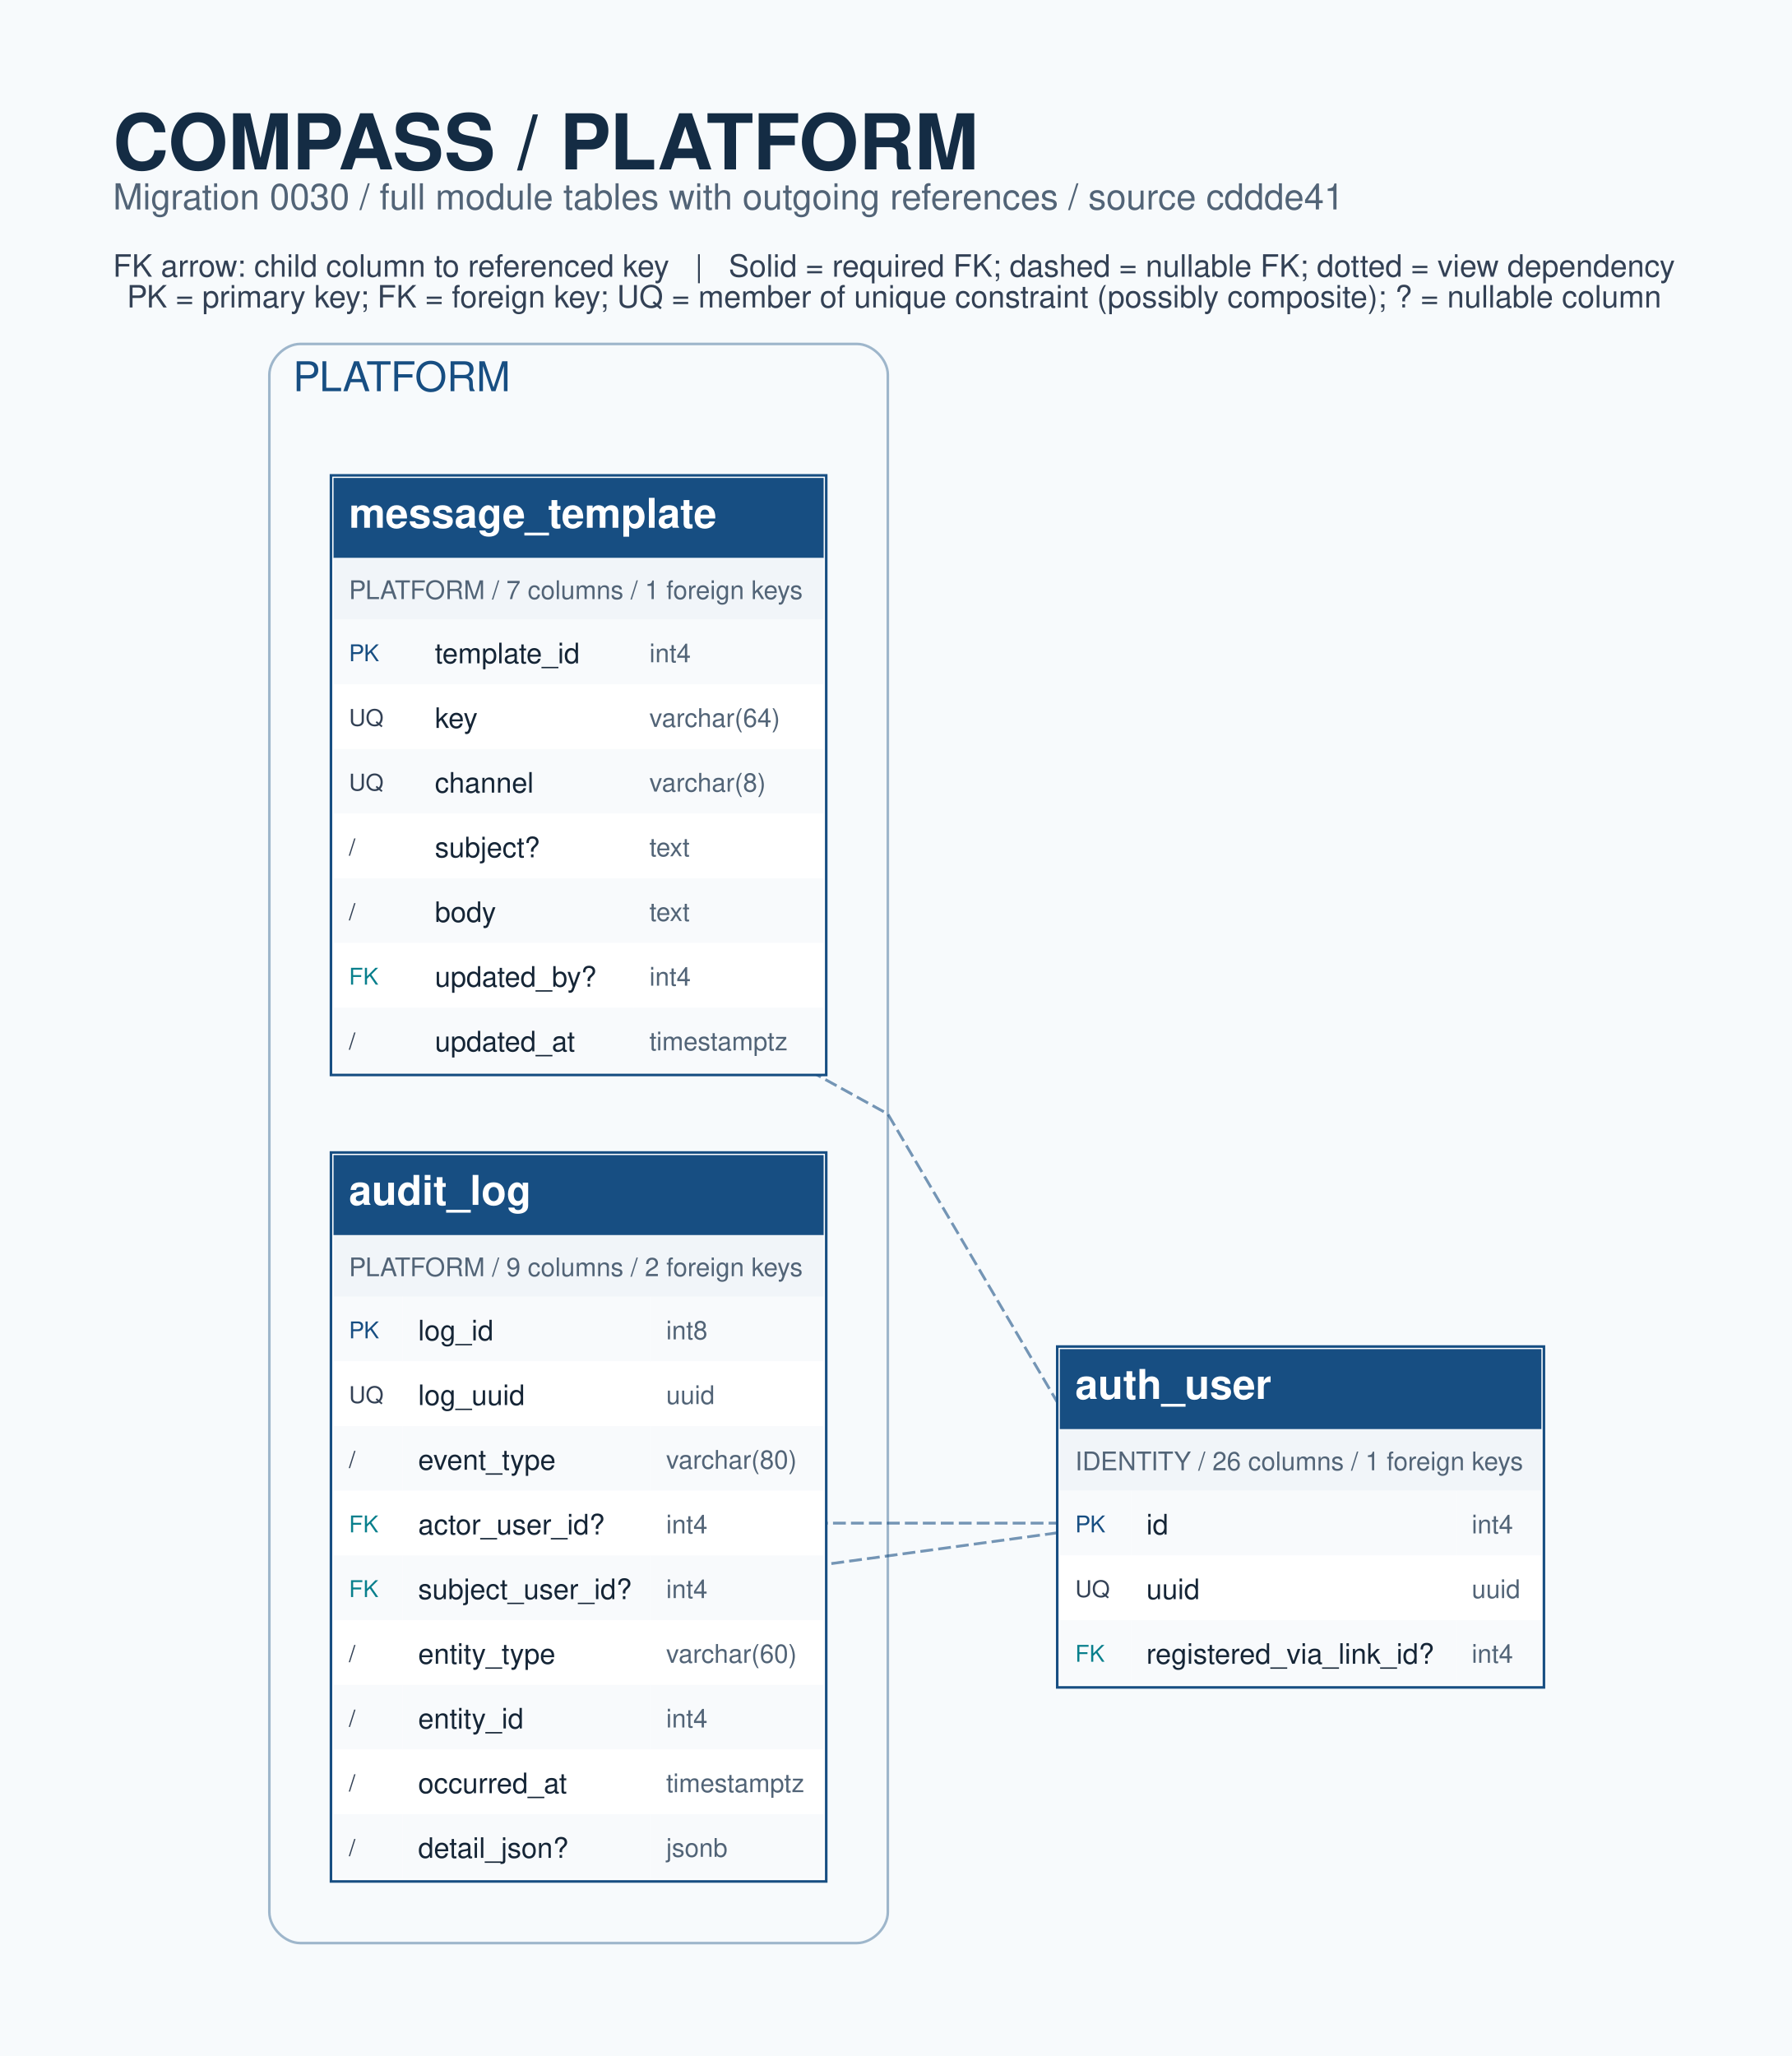
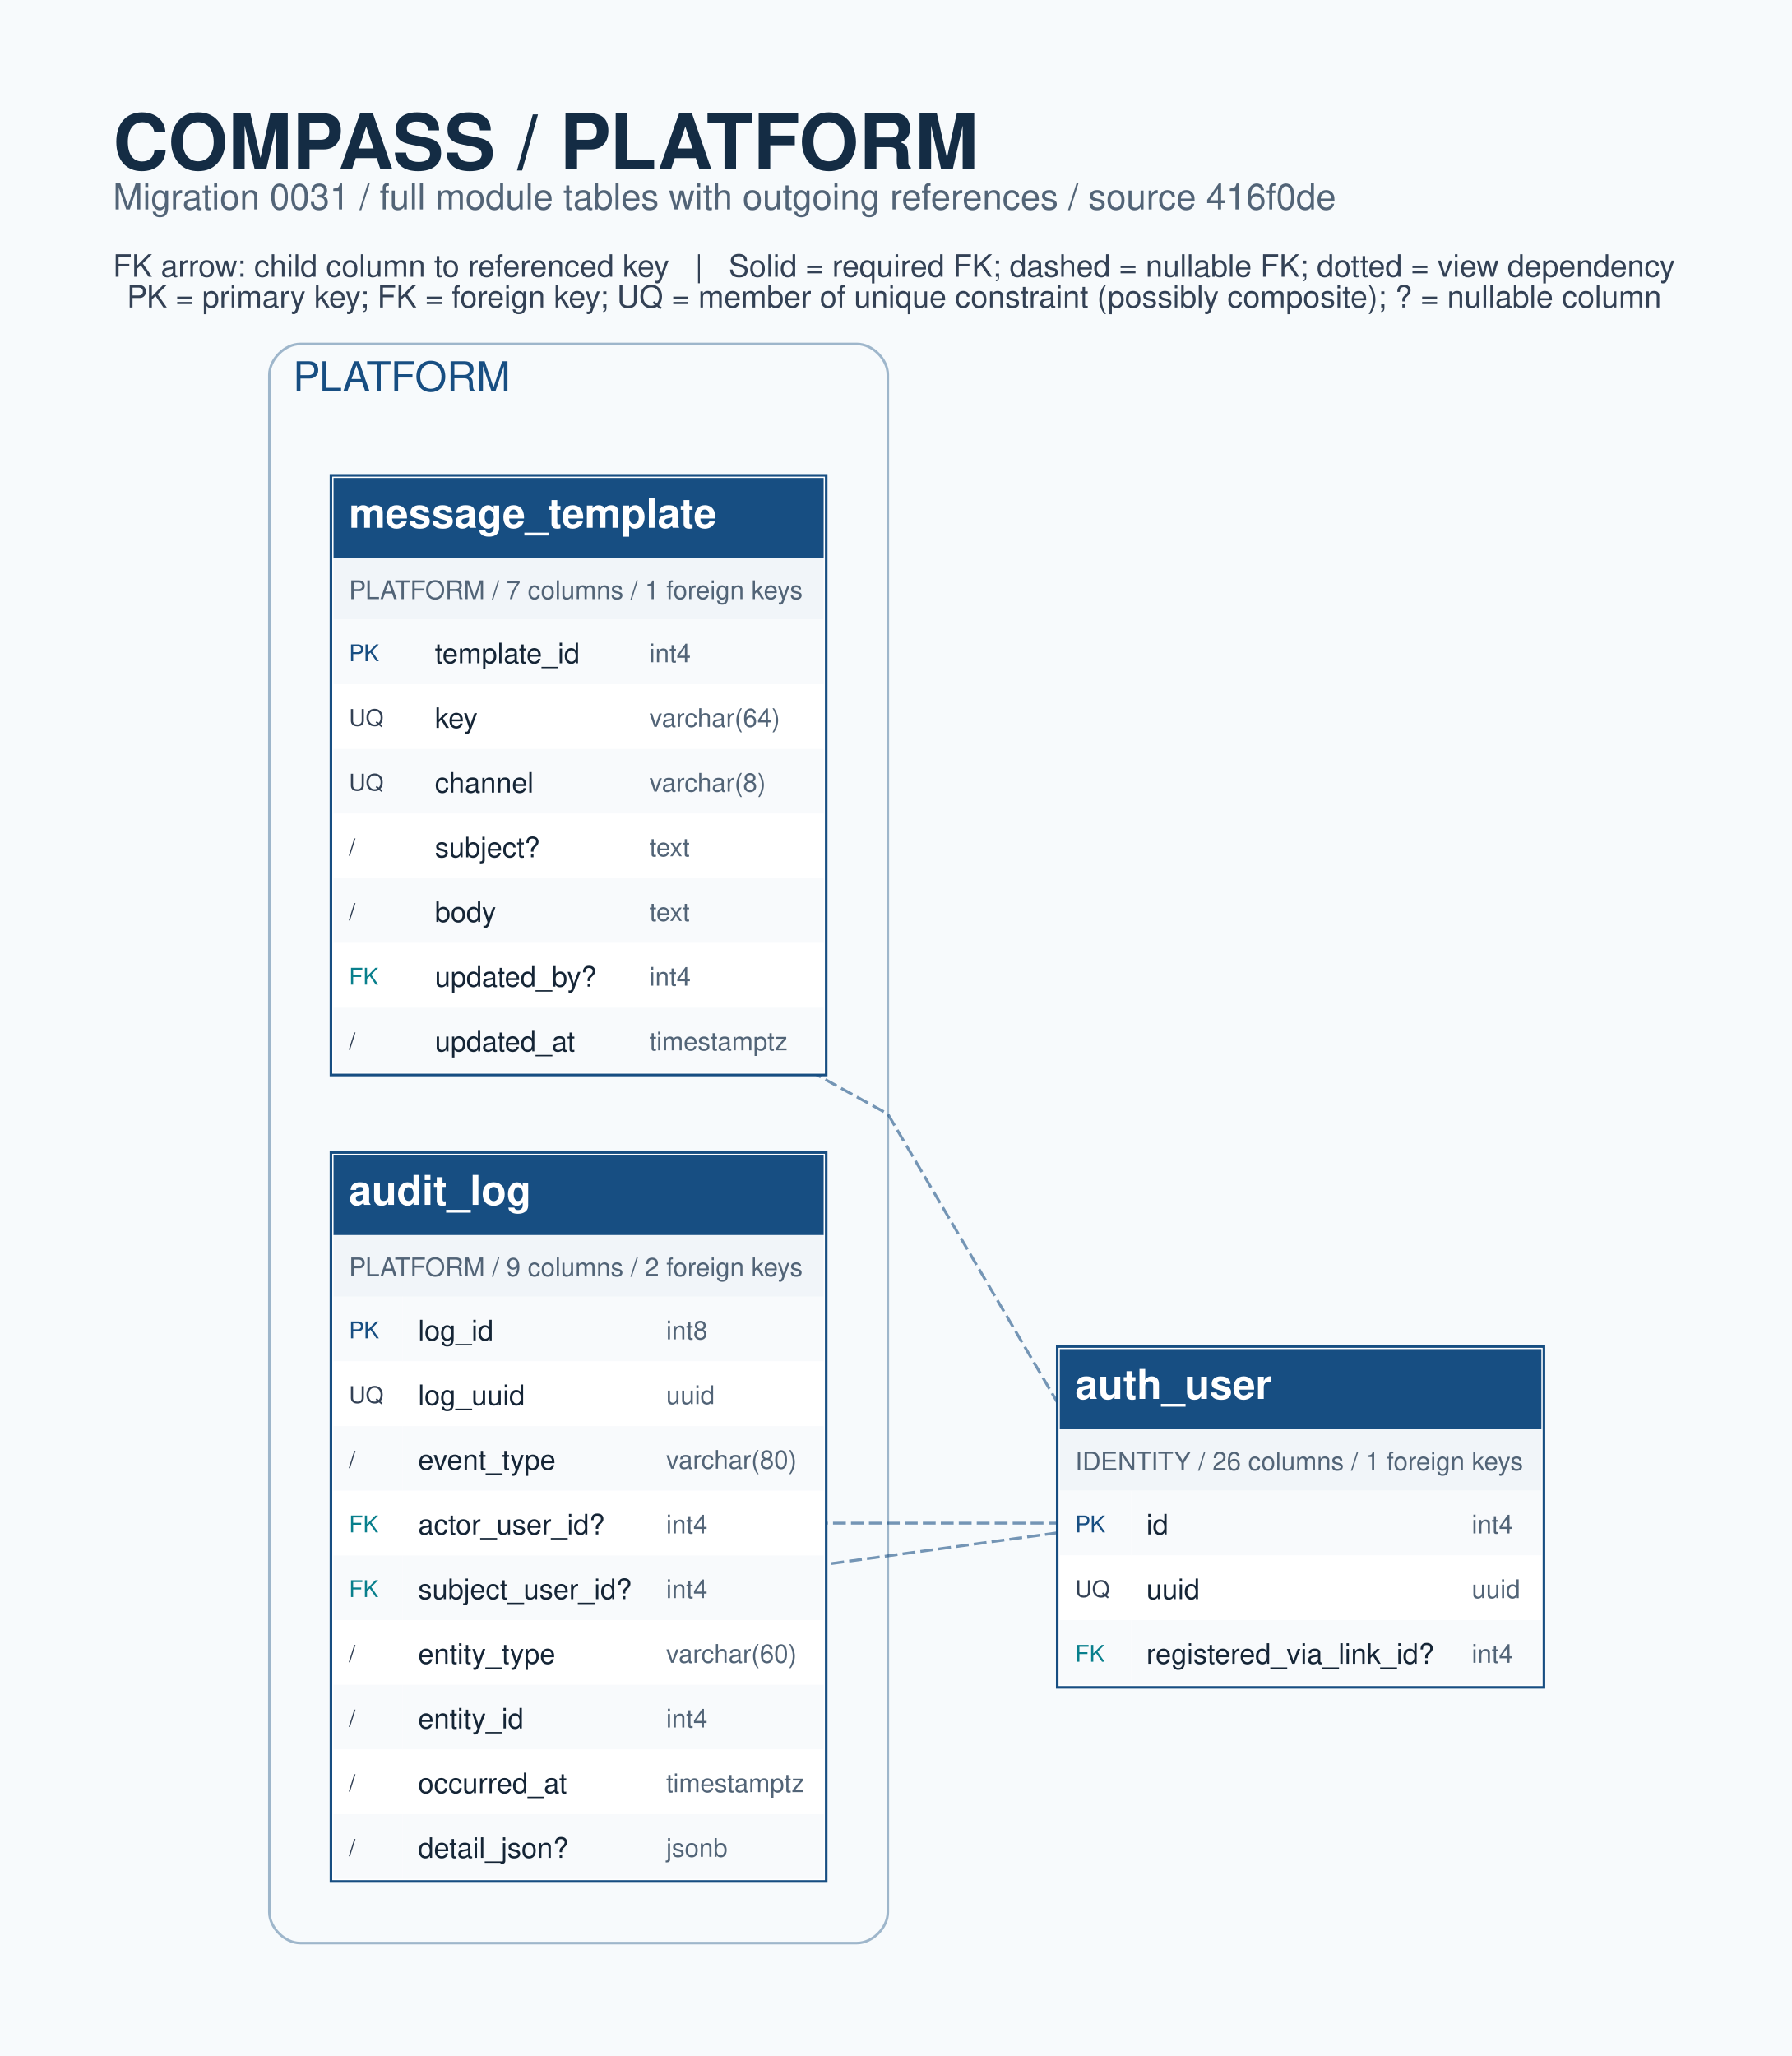
<svg xmlns="http://www.w3.org/2000/svg" xmlns:xlink="http://www.w3.org/1999/xlink" width="698pt" height="801pt" viewBox="0.00 0.00 698.00 801.00">
  <g id="graph0" class="graph" transform="scale(1 1) rotate(0) translate(36 765)">
    <polygon fill="#f7fafc" stroke="none" points="-36,36 -36,-765 662.45,-765 662.45,36 -36,36" />
    <text xml:space="preserve" text-anchor="start" x="8" y="-699" font-family="Helvetica,sans-Serif" font-weight="bold" font-size="30.00" fill="#142c44">COMPASS / PLATFORM</text>
-     <text xml:space="preserve" text-anchor="start" x="8" y="-683.4" font-family="Helvetica,sans-Serif" font-size="14.00" fill="#526477">Migration 0030 / full module tables with outgoing references / source cddde41</text>
+     <text xml:space="preserve" text-anchor="start" x="8" y="-683.4" font-family="Helvetica,sans-Serif" font-size="14.00" fill="#526477">Migration 0031 / full module tables with outgoing references / source 416f0de</text>
    <text xml:space="preserve" text-anchor="start" x="8" y="-657.2" font-family="Helvetica,sans-Serif" font-size="12.00" fill="#334155">FK arrow: child column to referenced key   |   Solid = required FK; dashed = nullable FK; dotted = view dependency</text>
    <text xml:space="preserve" text-anchor="start" x="13.43" y="-645.2" font-family="Helvetica,sans-Serif" font-size="12.00" fill="#334155">PK = primary key; FK = foreign key; UQ = member of unique constraint (possibly composite); ? = nullable column</text>
    <g id="clust1" class="cluster">
      <path fill="#f7fafc" stroke="#174e82" stroke-opacity="0.396" d="M80.94,-8C80.94,-8 297.89,-8 297.89,-8 303.89,-8 309.89,-14 309.89,-20 309.89,-20 309.89,-619 309.89,-619 309.89,-625 303.89,-631 297.89,-631 297.89,-631 80.94,-631 80.94,-631 74.94,-631 68.94,-625 68.94,-619 68.94,-619 68.94,-20 68.94,-20 68.94,-14 74.94,-8 80.94,-8" />
      <text xml:space="preserve" text-anchor="middle" x="120.5" y="-612.6" font-family="Helvetica,sans-Serif" font-size="16.00" fill="#174e82">PLATFORM</text>
    </g>
    <g id="FK003" class="edge">
      <g id="a_FK003">
        <a xlink:title="FK003 / audit_log_actor_user_id_fkey / audit_log(actor_user_id) to auth_user(id) / FOREIGN KEY (actor_user_id) REFERENCES auth_user(id)">
          <path fill="none" stroke="#174e82" stroke-width="1.1" stroke-dasharray="5,2" stroke-opacity="0.584" d="M218.53,-171.6C218.53,-171.6 360.24,-171.6 395.67,-171.6" />
          <polygon fill="#174e82" fill-opacity="0.584" stroke="#174e82" stroke-width="1.1" stroke-opacity="0.584" points="395.46,-173.88 401.96,-171.6 395.46,-169.33 395.46,-173.88" />
        </a>
      </g>
    </g>
    <g id="FK004" class="edge">
      <g id="a_FK004">
        <a xlink:title="FK004 / audit_log_subject_user_id_fkey / audit_log(subject_user_id) to auth_user(id) / FOREIGN KEY (subject_user_id) REFERENCES auth_user(id)">
          <path fill="none" stroke="#174e82" stroke-width="1.1" stroke-dasharray="5,2" stroke-opacity="0.584" d="M218.53,-146.4C218.53,-146.4 360.24,-165.69 395.67,-170.52" />
          <polygon fill="#174e82" fill-opacity="0.584" stroke="#174e82" stroke-width="1.1" stroke-opacity="0.584" points="395.23,-172.75 401.98,-171.38 395.84,-168.24 395.23,-172.75" />
        </a>
      </g>
    </g>
-     <g id="FK040" class="edge">
-       <g id="a_FK040">
-         <a xlink:title="FK040 / message_template_updated_by_fkey / message_template(updated_by) to auth_user(id) / FOREIGN KEY (updated_by) REFERENCES auth_user(id)">
+     <g id="FK044" class="edge">
+       <g id="a_FK044">
+         <a xlink:title="FK044 / message_template_updated_by_fkey / message_template(updated_by) to auth_user(id) / FOREIGN KEY (updated_by) REFERENCES auth_user(id)">
          <path fill="none" stroke="#174e82" stroke-width="1.1" stroke-dasharray="5,2" stroke-opacity="0.584" d="M212.01,-385C212.01,-385 309.89,-331 309.89,-331 309.89,-331 381.66,-208.96 399.6,-178.45" />
          <polygon fill="#174e82" fill-opacity="0.584" stroke="#174e82" stroke-width="1.1" stroke-opacity="0.584" points="401.45,-179.79 402.78,-173.04 397.53,-177.49 401.45,-179.79" />
        </a>
      </g>
    </g>
    <g id="table_audit_log" class="node">
      <g id="a_table_audit_log">
        <a xlink:href="../table_reference.md#audit-log" xlink:title="audit_log">
          <polygon fill="#ffffff" stroke="none" points="92.94,-32 92.94,-316 285.89,-316 285.89,-32 92.94,-32" />
          <polygon fill="none" stroke="#174e82" points="92.94,-32 92.94,-316 285.89,-316 285.89,-32 92.94,-32" />
          <polygon fill="#174e82" stroke="none" points="93.94,-283.8 93.94,-315 284.89,-315 284.89,-283.8 93.94,-283.8" />
          <text xml:space="preserve" text-anchor="start" x="99.94" y="-295.6" font-family="Helvetica,sans-Serif" font-weight="bold" font-size="16.00" fill="white">audit_log</text>
          <polygon fill="#f1f5f9" stroke="none" points="93.94,-259.8 93.94,-283.8 284.89,-283.8 284.89,-259.8 93.94,-259.8" />
          <text xml:space="preserve" text-anchor="start" x="99.94" y="-267.8" font-family="Helvetica,sans-Serif" font-size="10.00" fill="#526477">PLATFORM / 9 columns / 2 foreign keys</text>
          <polygon fill="#f8fafc" stroke="none" points="93.94,-234.6 93.94,-259.8 120.9,-259.8 120.9,-234.6 93.94,-234.6" />
          <text xml:space="preserve" text-anchor="start" x="99.94" y="-243.6" font-family="Helvetica,sans-Serif" font-size="9.00" fill="#174e82">PK</text>
          <polygon fill="#f8fafc" stroke="none" points="120.9,-234.6 120.9,-259.8 217.53,-259.8 217.53,-234.6 120.9,-234.6" />
          <text xml:space="preserve" text-anchor="start" x="126.9" y="-242.8" font-family="Helvetica,sans-Serif" font-size="11.00" fill="#152536">log_id</text>
          <polygon fill="#f8fafc" stroke="none" points="217.53,-234.6 217.53,-259.8 284.89,-259.8 284.89,-234.6 217.53,-234.6" />
          <text xml:space="preserve" text-anchor="start" x="223.53" y="-243.2" font-family="Helvetica,sans-Serif" font-size="10.00" fill="#526477">int8</text>
          <polygon fill="#ffffff" stroke="none" points="93.94,-209.4 93.94,-234.6 120.9,-234.6 120.9,-209.4 93.94,-209.4" />
          <text xml:space="preserve" text-anchor="start" x="99.94" y="-218.4" font-family="Helvetica,sans-Serif" font-size="9.00" fill="#334155">UQ</text>
          <polygon fill="#ffffff" stroke="none" points="120.9,-209.4 120.9,-234.6 217.53,-234.6 217.53,-209.4 120.9,-209.4" />
          <text xml:space="preserve" text-anchor="start" x="126.9" y="-217.6" font-family="Helvetica,sans-Serif" font-size="11.00" fill="#152536">log_uuid</text>
          <polygon fill="#ffffff" stroke="none" points="217.53,-209.4 217.53,-234.6 284.89,-234.6 284.89,-209.4 217.53,-209.4" />
          <text xml:space="preserve" text-anchor="start" x="223.53" y="-218" font-family="Helvetica,sans-Serif" font-size="10.00" fill="#526477">uuid</text>
          <polygon fill="#f8fafc" stroke="none" points="93.94,-184.2 93.94,-209.4 120.9,-209.4 120.9,-184.2 93.94,-184.2" />
          <text xml:space="preserve" text-anchor="start" x="99.94" y="-193.2" font-family="Helvetica,sans-Serif" font-size="9.00" fill="#334155">/</text>
          <polygon fill="#f8fafc" stroke="none" points="120.9,-184.2 120.9,-209.4 217.53,-209.4 217.53,-184.2 120.9,-184.2" />
          <text xml:space="preserve" text-anchor="start" x="126.9" y="-192.4" font-family="Helvetica,sans-Serif" font-size="11.00" fill="#152536">event_type</text>
          <polygon fill="#f8fafc" stroke="none" points="217.53,-184.2 217.53,-209.4 284.89,-209.4 284.89,-184.2 217.53,-184.2" />
          <text xml:space="preserve" text-anchor="start" x="223.53" y="-192.8" font-family="Helvetica,sans-Serif" font-size="10.00" fill="#526477">varchar(80)</text>
          <polygon fill="#ffffff" stroke="none" points="93.94,-159 93.94,-184.2 120.9,-184.2 120.9,-159 93.94,-159" />
          <text xml:space="preserve" text-anchor="start" x="99.94" y="-168" font-family="Helvetica,sans-Serif" font-size="9.00" fill="#087f8c">FK</text>
          <polygon fill="#ffffff" stroke="none" points="120.9,-159 120.9,-184.2 217.53,-184.2 217.53,-159 120.9,-159" />
          <text xml:space="preserve" text-anchor="start" x="126.9" y="-167.2" font-family="Helvetica,sans-Serif" font-size="11.00" fill="#152536">actor_user_id?</text>
          <polygon fill="#ffffff" stroke="none" points="217.53,-159 217.53,-184.2 284.89,-184.2 284.89,-159 217.53,-159" />
          <text xml:space="preserve" text-anchor="start" x="223.53" y="-167.6" font-family="Helvetica,sans-Serif" font-size="10.00" fill="#526477">int4</text>
          <polygon fill="#f8fafc" stroke="none" points="93.94,-133.8 93.94,-159 120.9,-159 120.9,-133.8 93.94,-133.8" />
          <text xml:space="preserve" text-anchor="start" x="99.94" y="-142.8" font-family="Helvetica,sans-Serif" font-size="9.00" fill="#087f8c">FK</text>
          <polygon fill="#f8fafc" stroke="none" points="120.9,-133.8 120.9,-159 217.53,-159 217.53,-133.8 120.9,-133.8" />
          <text xml:space="preserve" text-anchor="start" x="126.9" y="-142" font-family="Helvetica,sans-Serif" font-size="11.00" fill="#152536">subject_user_id?</text>
          <polygon fill="#f8fafc" stroke="none" points="217.53,-133.8 217.53,-159 284.89,-159 284.89,-133.8 217.53,-133.8" />
          <text xml:space="preserve" text-anchor="start" x="223.53" y="-142.4" font-family="Helvetica,sans-Serif" font-size="10.00" fill="#526477">int4</text>
          <polygon fill="#ffffff" stroke="none" points="93.94,-108.6 93.94,-133.8 120.9,-133.8 120.9,-108.6 93.94,-108.6" />
          <text xml:space="preserve" text-anchor="start" x="99.94" y="-117.6" font-family="Helvetica,sans-Serif" font-size="9.00" fill="#334155">/</text>
          <polygon fill="#ffffff" stroke="none" points="120.9,-108.6 120.9,-133.8 217.53,-133.8 217.53,-108.6 120.9,-108.6" />
          <text xml:space="preserve" text-anchor="start" x="126.9" y="-116.8" font-family="Helvetica,sans-Serif" font-size="11.00" fill="#152536">entity_type</text>
          <polygon fill="#ffffff" stroke="none" points="217.53,-108.6 217.53,-133.8 284.89,-133.8 284.89,-108.6 217.53,-108.6" />
          <text xml:space="preserve" text-anchor="start" x="223.53" y="-117.2" font-family="Helvetica,sans-Serif" font-size="10.00" fill="#526477">varchar(60)</text>
          <polygon fill="#f8fafc" stroke="none" points="93.94,-83.4 93.94,-108.6 120.9,-108.6 120.9,-83.4 93.94,-83.4" />
          <text xml:space="preserve" text-anchor="start" x="99.94" y="-92.4" font-family="Helvetica,sans-Serif" font-size="9.00" fill="#334155">/</text>
          <polygon fill="#f8fafc" stroke="none" points="120.9,-83.4 120.9,-108.6 217.53,-108.6 217.53,-83.4 120.9,-83.4" />
          <text xml:space="preserve" text-anchor="start" x="126.9" y="-91.6" font-family="Helvetica,sans-Serif" font-size="11.00" fill="#152536">entity_id</text>
          <polygon fill="#f8fafc" stroke="none" points="217.53,-83.4 217.53,-108.6 284.89,-108.6 284.89,-83.4 217.53,-83.4" />
          <text xml:space="preserve" text-anchor="start" x="223.53" y="-92" font-family="Helvetica,sans-Serif" font-size="10.00" fill="#526477">int4</text>
          <polygon fill="#ffffff" stroke="none" points="93.94,-58.2 93.94,-83.4 120.9,-83.4 120.9,-58.2 93.94,-58.2" />
          <text xml:space="preserve" text-anchor="start" x="99.94" y="-67.2" font-family="Helvetica,sans-Serif" font-size="9.00" fill="#334155">/</text>
          <polygon fill="#ffffff" stroke="none" points="120.9,-58.2 120.9,-83.4 217.53,-83.4 217.53,-58.2 120.9,-58.2" />
          <text xml:space="preserve" text-anchor="start" x="126.9" y="-66.4" font-family="Helvetica,sans-Serif" font-size="11.00" fill="#152536">occurred_at</text>
          <polygon fill="#ffffff" stroke="none" points="217.53,-58.2 217.53,-83.4 284.89,-83.4 284.89,-58.2 217.53,-58.2" />
          <text xml:space="preserve" text-anchor="start" x="223.53" y="-66.8" font-family="Helvetica,sans-Serif" font-size="10.00" fill="#526477">timestamptz</text>
          <polygon fill="#f8fafc" stroke="none" points="93.94,-33 93.94,-58.2 120.9,-58.2 120.9,-33 93.94,-33" />
          <text xml:space="preserve" text-anchor="start" x="99.94" y="-42" font-family="Helvetica,sans-Serif" font-size="9.00" fill="#334155">/</text>
          <polygon fill="#f8fafc" stroke="none" points="120.9,-33 120.9,-58.2 217.53,-58.2 217.53,-33 120.9,-33" />
          <text xml:space="preserve" text-anchor="start" x="126.9" y="-41.2" font-family="Helvetica,sans-Serif" font-size="11.00" fill="#152536">detail_json?</text>
          <polygon fill="#f8fafc" stroke="none" points="217.53,-33 217.53,-58.2 284.89,-58.2 284.89,-33 217.53,-33" />
          <text xml:space="preserve" text-anchor="start" x="223.53" y="-41.6" font-family="Helvetica,sans-Serif" font-size="10.00" fill="#526477">jsonb</text>
        </a>
      </g>
    </g>
    <g id="table_message_template" class="node">
      <g id="a_table_message_template">
        <a xlink:href="../table_reference.md#message-template" xlink:title="message_template">
          <polygon fill="#ffffff" stroke="none" points="92.94,-346.2 92.94,-579.8 285.89,-579.8 285.89,-346.2 92.94,-346.2" />
          <polygon fill="none" stroke="#174e82" points="92.94,-346.2 92.94,-579.8 285.89,-579.8 285.89,-346.2 92.94,-346.2" />
          <polygon fill="#174e82" stroke="none" points="93.94,-547.6 93.94,-578.8 284.89,-578.8 284.89,-547.6 93.94,-547.6" />
          <text xml:space="preserve" text-anchor="start" x="99.94" y="-559.4" font-family="Helvetica,sans-Serif" font-weight="bold" font-size="16.00" fill="white">message_template</text>
          <polygon fill="#f1f5f9" stroke="none" points="93.94,-523.6 93.94,-547.6 284.89,-547.6 284.89,-523.6 93.94,-523.6" />
          <text xml:space="preserve" text-anchor="start" x="99.94" y="-531.6" font-family="Helvetica,sans-Serif" font-size="10.00" fill="#526477">PLATFORM / 7 columns / 1 foreign keys</text>
          <polygon fill="#f8fafc" stroke="none" points="93.94,-498.4 93.94,-523.6 127.42,-523.6 127.42,-498.4 93.94,-498.4" />
          <text xml:space="preserve" text-anchor="start" x="99.94" y="-507.4" font-family="Helvetica,sans-Serif" font-size="9.00" fill="#174e82">PK</text>
          <polygon fill="#f8fafc" stroke="none" points="127.42,-498.4 127.42,-523.6 211.01,-523.6 211.01,-498.4 127.42,-498.4" />
          <text xml:space="preserve" text-anchor="start" x="133.42" y="-506.6" font-family="Helvetica,sans-Serif" font-size="11.00" fill="#152536">template_id</text>
          <polygon fill="#f8fafc" stroke="none" points="211.01,-498.4 211.01,-523.6 284.89,-523.6 284.89,-498.4 211.01,-498.4" />
          <text xml:space="preserve" text-anchor="start" x="217.01" y="-507" font-family="Helvetica,sans-Serif" font-size="10.00" fill="#526477">int4</text>
          <polygon fill="#ffffff" stroke="none" points="93.94,-473.2 93.94,-498.4 127.42,-498.4 127.42,-473.2 93.94,-473.2" />
          <text xml:space="preserve" text-anchor="start" x="99.94" y="-482.2" font-family="Helvetica,sans-Serif" font-size="9.00" fill="#334155">UQ</text>
          <polygon fill="#ffffff" stroke="none" points="127.42,-473.2 127.42,-498.4 211.01,-498.4 211.01,-473.2 127.42,-473.2" />
          <text xml:space="preserve" text-anchor="start" x="133.42" y="-481.4" font-family="Helvetica,sans-Serif" font-size="11.00" fill="#152536">key</text>
          <polygon fill="#ffffff" stroke="none" points="211.01,-473.2 211.01,-498.4 284.89,-498.4 284.89,-473.2 211.01,-473.2" />
          <text xml:space="preserve" text-anchor="start" x="217.01" y="-481.8" font-family="Helvetica,sans-Serif" font-size="10.00" fill="#526477">varchar(64)</text>
          <polygon fill="#f8fafc" stroke="none" points="93.94,-448 93.94,-473.2 127.42,-473.2 127.42,-448 93.94,-448" />
          <text xml:space="preserve" text-anchor="start" x="99.94" y="-457" font-family="Helvetica,sans-Serif" font-size="9.00" fill="#334155">UQ</text>
          <polygon fill="#f8fafc" stroke="none" points="127.42,-448 127.42,-473.2 211.01,-473.2 211.01,-448 127.42,-448" />
          <text xml:space="preserve" text-anchor="start" x="133.42" y="-456.2" font-family="Helvetica,sans-Serif" font-size="11.00" fill="#152536">channel</text>
          <polygon fill="#f8fafc" stroke="none" points="211.01,-448 211.01,-473.2 284.89,-473.2 284.89,-448 211.01,-448" />
          <text xml:space="preserve" text-anchor="start" x="217.01" y="-456.6" font-family="Helvetica,sans-Serif" font-size="10.00" fill="#526477">varchar(8)</text>
          <polygon fill="#ffffff" stroke="none" points="93.94,-422.8 93.94,-448 127.42,-448 127.42,-422.8 93.94,-422.8" />
          <text xml:space="preserve" text-anchor="start" x="99.94" y="-431.8" font-family="Helvetica,sans-Serif" font-size="9.00" fill="#334155">/</text>
          <polygon fill="#ffffff" stroke="none" points="127.42,-422.8 127.42,-448 211.01,-448 211.01,-422.8 127.42,-422.8" />
          <text xml:space="preserve" text-anchor="start" x="133.42" y="-431" font-family="Helvetica,sans-Serif" font-size="11.00" fill="#152536">subject?</text>
          <polygon fill="#ffffff" stroke="none" points="211.01,-422.8 211.01,-448 284.89,-448 284.89,-422.8 211.01,-422.8" />
          <text xml:space="preserve" text-anchor="start" x="217.01" y="-431.4" font-family="Helvetica,sans-Serif" font-size="10.00" fill="#526477">text</text>
          <polygon fill="#f8fafc" stroke="none" points="93.94,-397.6 93.94,-422.8 127.42,-422.8 127.42,-397.6 93.94,-397.6" />
          <text xml:space="preserve" text-anchor="start" x="99.94" y="-406.6" font-family="Helvetica,sans-Serif" font-size="9.00" fill="#334155">/</text>
          <polygon fill="#f8fafc" stroke="none" points="127.42,-397.6 127.42,-422.8 211.01,-422.8 211.01,-397.6 127.42,-397.6" />
          <text xml:space="preserve" text-anchor="start" x="133.42" y="-405.8" font-family="Helvetica,sans-Serif" font-size="11.00" fill="#152536">body</text>
          <polygon fill="#f8fafc" stroke="none" points="211.01,-397.6 211.01,-422.8 284.89,-422.8 284.89,-397.6 211.01,-397.6" />
          <text xml:space="preserve" text-anchor="start" x="217.01" y="-406.2" font-family="Helvetica,sans-Serif" font-size="10.00" fill="#526477">text</text>
          <polygon fill="#ffffff" stroke="none" points="93.94,-372.4 93.94,-397.6 127.42,-397.6 127.42,-372.4 93.94,-372.4" />
          <text xml:space="preserve" text-anchor="start" x="99.94" y="-381.4" font-family="Helvetica,sans-Serif" font-size="9.00" fill="#087f8c">FK</text>
          <polygon fill="#ffffff" stroke="none" points="127.42,-372.4 127.42,-397.6 211.01,-397.6 211.01,-372.4 127.42,-372.4" />
          <text xml:space="preserve" text-anchor="start" x="133.42" y="-380.6" font-family="Helvetica,sans-Serif" font-size="11.00" fill="#152536">updated_by?</text>
          <polygon fill="#ffffff" stroke="none" points="211.01,-372.4 211.01,-397.6 284.89,-397.6 284.89,-372.4 211.01,-372.4" />
          <text xml:space="preserve" text-anchor="start" x="217.01" y="-381" font-family="Helvetica,sans-Serif" font-size="10.00" fill="#526477">int4</text>
          <polygon fill="#f8fafc" stroke="none" points="93.94,-347.2 93.94,-372.4 127.42,-372.4 127.42,-347.2 93.94,-347.2" />
          <text xml:space="preserve" text-anchor="start" x="99.94" y="-356.2" font-family="Helvetica,sans-Serif" font-size="9.00" fill="#334155">/</text>
          <polygon fill="#f8fafc" stroke="none" points="127.42,-347.2 127.42,-372.4 211.01,-372.4 211.01,-347.2 127.42,-347.2" />
          <text xml:space="preserve" text-anchor="start" x="133.42" y="-355.4" font-family="Helvetica,sans-Serif" font-size="11.00" fill="#152536">updated_at</text>
          <polygon fill="#f8fafc" stroke="none" points="211.01,-347.2 211.01,-372.4 284.89,-372.4 284.89,-347.2 211.01,-347.2" />
          <text xml:space="preserve" text-anchor="start" x="217.01" y="-355.8" font-family="Helvetica,sans-Serif" font-size="10.00" fill="#526477">timestamptz</text>
        </a>
      </g>
    </g>
    <g id="table_auth_user" class="node">
      <g id="a_table_auth_user">
        <a xlink:href="../table_reference.md#auth-user" xlink:title="auth_user">
          <polygon fill="#ffffff" stroke="none" points="375.89,-107.6 375.89,-240.4 565.51,-240.4 565.51,-107.6 375.89,-107.6" />
          <polygon fill="none" stroke="#174e82" points="375.89,-107.6 375.89,-240.4 565.51,-240.4 565.51,-107.6 375.89,-107.6" />
          <polygon fill="#174e82" stroke="none" points="376.89,-208.2 376.89,-239.4 564.51,-239.4 564.51,-208.2 376.89,-208.2" />
          <text xml:space="preserve" text-anchor="start" x="382.89" y="-220" font-family="Helvetica,sans-Serif" font-weight="bold" font-size="16.00" fill="white">auth_user</text>
          <polygon fill="#f1f5f9" stroke="none" points="376.89,-184.2 376.89,-208.2 564.51,-208.2 564.51,-184.2 376.89,-184.2" />
          <text xml:space="preserve" text-anchor="start" x="382.89" y="-192.2" font-family="Helvetica,sans-Serif" font-size="10.00" fill="#526477">IDENTITY / 26 columns / 1 foreign keys</text>
          <polygon fill="#f8fafc" stroke="none" points="376.89,-159 376.89,-184.2 404.62,-184.2 404.62,-159 376.89,-159" />
          <text xml:space="preserve" text-anchor="start" x="382.89" y="-168" font-family="Helvetica,sans-Serif" font-size="9.00" fill="#174e82">PK</text>
          <polygon fill="#f8fafc" stroke="none" points="404.62,-159 404.62,-184.2 531.37,-184.2 531.37,-159 404.62,-159" />
          <text xml:space="preserve" text-anchor="start" x="410.62" y="-167.2" font-family="Helvetica,sans-Serif" font-size="11.00" fill="#152536">id</text>
          <polygon fill="#f8fafc" stroke="none" points="531.37,-159 531.37,-184.2 564.51,-184.2 564.51,-159 531.37,-159" />
          <text xml:space="preserve" text-anchor="start" x="537.37" y="-167.6" font-family="Helvetica,sans-Serif" font-size="10.00" fill="#526477">int4</text>
          <polygon fill="#ffffff" stroke="none" points="376.89,-133.8 376.89,-159 404.62,-159 404.62,-133.8 376.89,-133.8" />
          <text xml:space="preserve" text-anchor="start" x="382.89" y="-142.8" font-family="Helvetica,sans-Serif" font-size="9.00" fill="#334155">UQ</text>
          <polygon fill="#ffffff" stroke="none" points="404.62,-133.8 404.62,-159 531.37,-159 531.37,-133.8 404.62,-133.8" />
          <text xml:space="preserve" text-anchor="start" x="410.62" y="-142" font-family="Helvetica,sans-Serif" font-size="11.00" fill="#152536">uuid</text>
          <polygon fill="#ffffff" stroke="none" points="531.37,-133.8 531.37,-159 564.51,-159 564.51,-133.8 531.37,-133.8" />
          <text xml:space="preserve" text-anchor="start" x="537.37" y="-142.4" font-family="Helvetica,sans-Serif" font-size="10.00" fill="#526477">uuid</text>
          <polygon fill="#f8fafc" stroke="none" points="376.89,-108.6 376.89,-133.8 404.62,-133.8 404.62,-108.6 376.89,-108.6" />
          <text xml:space="preserve" text-anchor="start" x="382.89" y="-117.6" font-family="Helvetica,sans-Serif" font-size="9.00" fill="#087f8c">FK</text>
          <polygon fill="#f8fafc" stroke="none" points="404.62,-108.6 404.62,-133.8 531.37,-133.8 531.37,-108.6 404.62,-108.6" />
          <text xml:space="preserve" text-anchor="start" x="410.62" y="-116.8" font-family="Helvetica,sans-Serif" font-size="11.00" fill="#152536">registered_via_link_id?</text>
          <polygon fill="#f8fafc" stroke="none" points="531.37,-108.6 531.37,-133.8 564.51,-133.8 564.51,-108.6 531.37,-108.6" />
          <text xml:space="preserve" text-anchor="start" x="537.37" y="-117.2" font-family="Helvetica,sans-Serif" font-size="10.00" fill="#526477">int4</text>
        </a>
      </g>
    </g>
  </g>
</svg>
